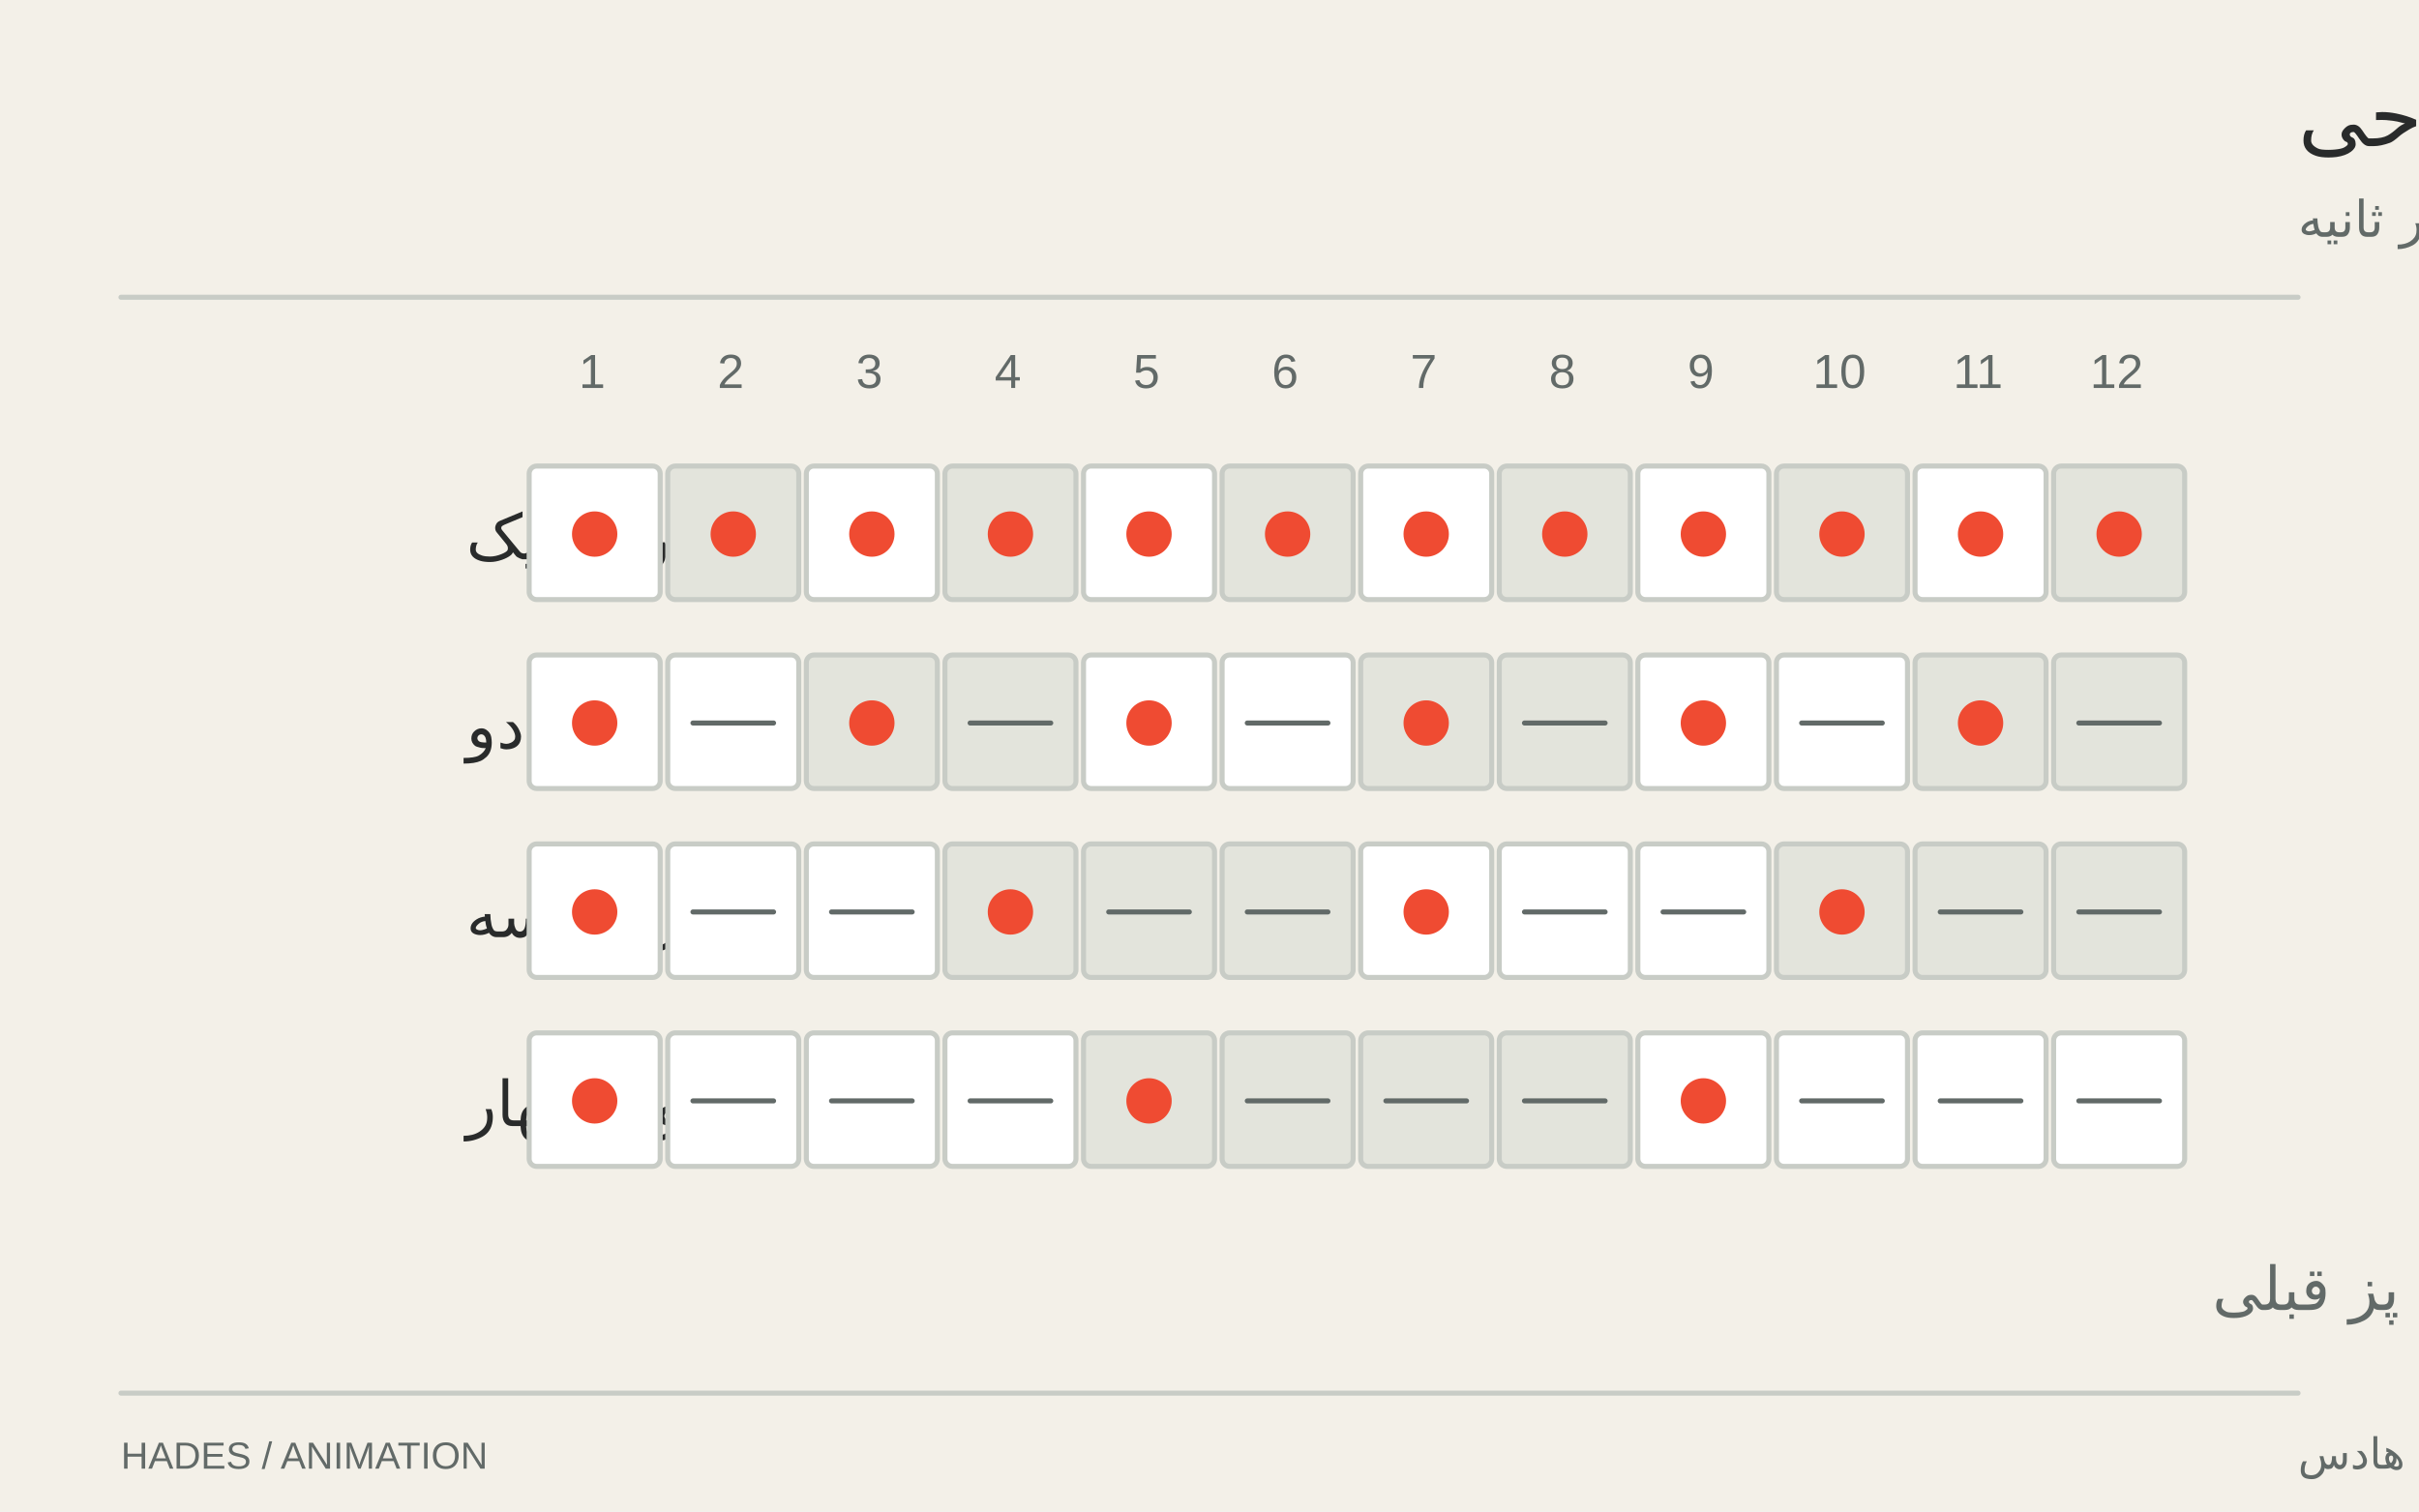
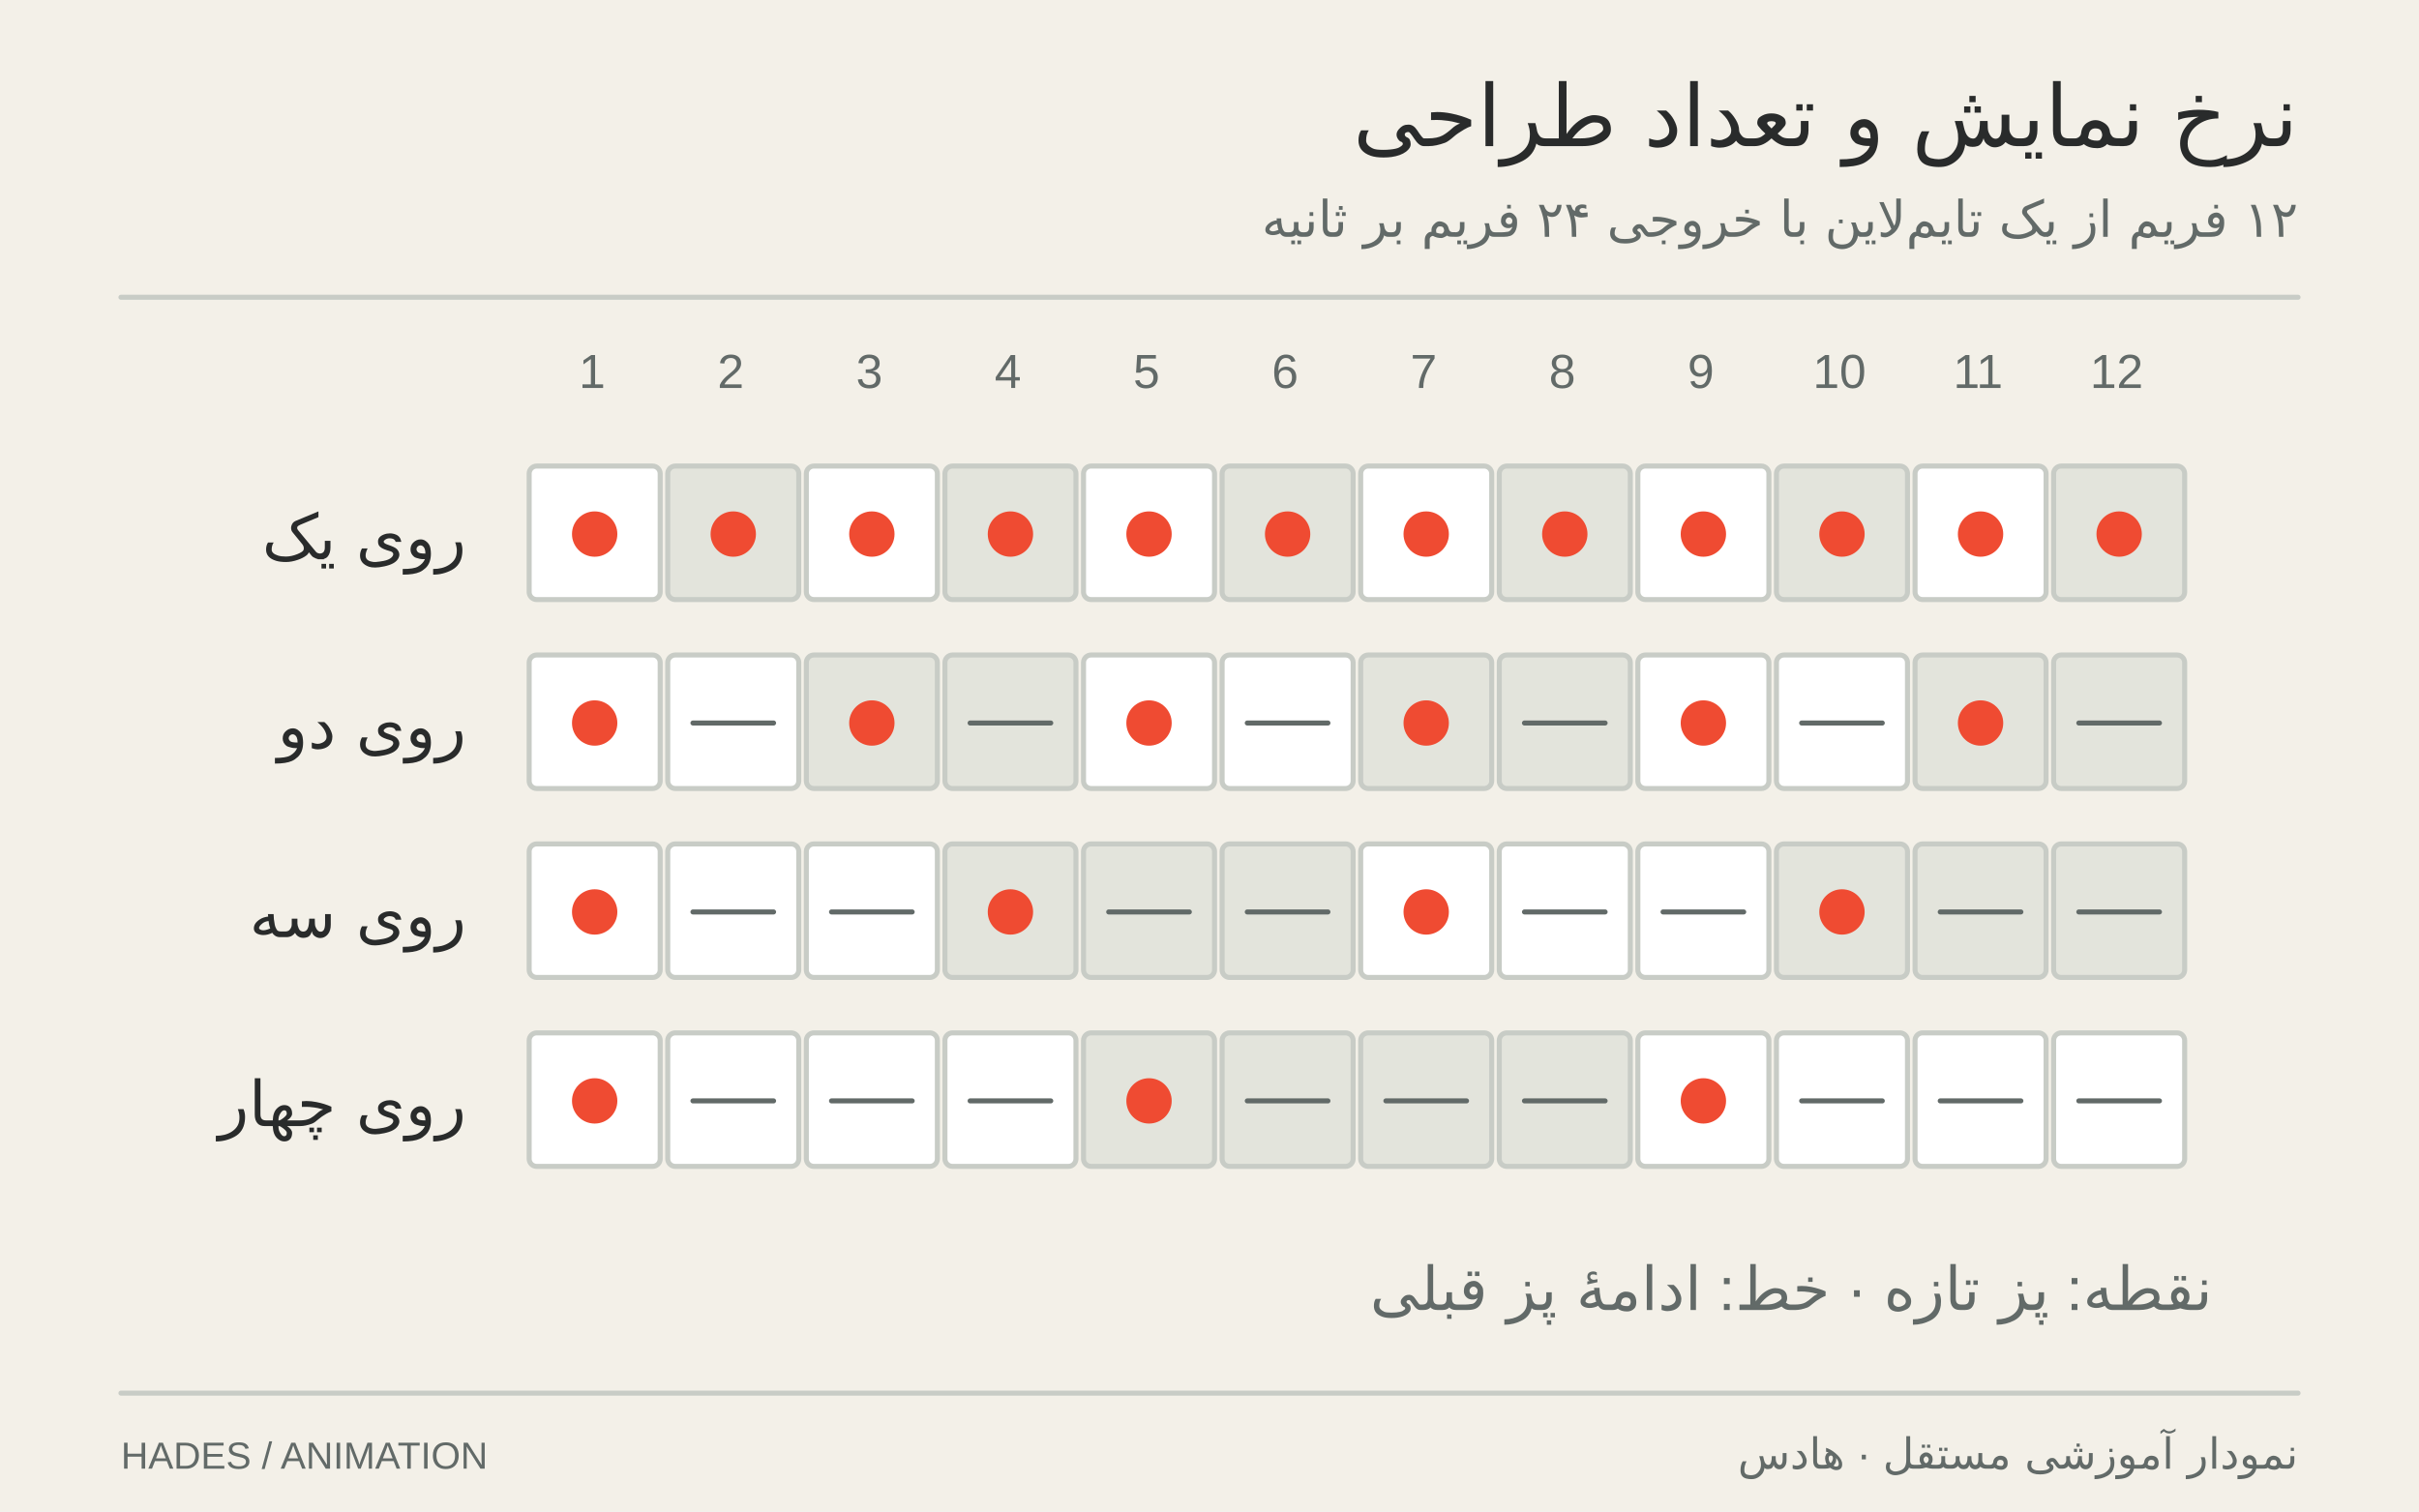
<svg xmlns="http://www.w3.org/2000/svg" width="960" height="600" viewBox="0 0 960 600" role="img" aria-label="نرخ نمایش و تعداد طراحی">
  <rect width="960" height="600" fill="#F3F0E8" />
  <g font-family="Tahoma,Arial,sans-serif">
-     <text x="912" y="58" font-size="34" fill="#292B2B" text-anchor="end" direction="rtl" unicode-bidi="plaintext">نرخ نمایش و تعداد طراحی</text>
-     <text x="912" y="94" font-size="20" fill="#626A68" text-anchor="end" direction="rtl" unicode-bidi="plaintext">۱۲ فریم از یک تایم‌لاین با خروجی ۲۴ فریم بر ثانیه</text>
+     <text x="912" y="58" font-size="34" fill="#292B2B" text-anchor="start" direction="rtl" unicode-bidi="plaintext">نرخ نمایش و تعداد طراحی</text>
+     <text x="912" y="94" font-size="20" fill="#626A68" text-anchor="start" direction="rtl" unicode-bidi="plaintext">۱۲ فریم از یک تایم‌لاین با خروجی ۲۴ فریم بر ثانیه</text>
    <line x1="48" y1="118" x2="912" y2="118" stroke="#C8CCC6" stroke-width="2" stroke-linecap="round" />
    <text x="235" y="154" font-size="19" fill="#626A68" text-anchor="middle" direction="ltr" unicode-bidi="plaintext">1</text>
    <text x="290" y="154" font-size="19" fill="#626A68" text-anchor="middle" direction="ltr" unicode-bidi="plaintext">2</text>
    <text x="345" y="154" font-size="19" fill="#626A68" text-anchor="middle" direction="ltr" unicode-bidi="plaintext">3</text>
    <text x="400" y="154" font-size="19" fill="#626A68" text-anchor="middle" direction="ltr" unicode-bidi="plaintext">4</text>
    <text x="455" y="154" font-size="19" fill="#626A68" text-anchor="middle" direction="ltr" unicode-bidi="plaintext">5</text>
    <text x="510" y="154" font-size="19" fill="#626A68" text-anchor="middle" direction="ltr" unicode-bidi="plaintext">6</text>
    <text x="565" y="154" font-size="19" fill="#626A68" text-anchor="middle" direction="ltr" unicode-bidi="plaintext">7</text>
    <text x="620" y="154" font-size="19" fill="#626A68" text-anchor="middle" direction="ltr" unicode-bidi="plaintext">8</text>
    <text x="675" y="154" font-size="19" fill="#626A68" text-anchor="middle" direction="ltr" unicode-bidi="plaintext">9</text>
    <text x="730" y="154" font-size="19" fill="#626A68" text-anchor="middle" direction="ltr" unicode-bidi="plaintext">10</text>
    <text x="785" y="154" font-size="19" fill="#626A68" text-anchor="middle" direction="ltr" unicode-bidi="plaintext">11</text>
    <text x="840" y="154" font-size="19" fill="#626A68" text-anchor="middle" direction="ltr" unicode-bidi="plaintext">12</text>
-     <text x="185" y="222" font-size="25" fill="#292B2B" text-anchor="end" direction="rtl" unicode-bidi="plaintext">روی یک</text>
+     <text x="185" y="222" font-size="25" fill="#292B2B" text-anchor="start" direction="rtl" unicode-bidi="plaintext">روی یک</text>
    <rect x="210" y="185" width="52" height="53" rx="3" fill="#fff" stroke="#C8CCC6" stroke-width="2" />
    <circle cx="236" cy="212" r="9" fill="#EF4B32" stroke="none" stroke-width="2" />
    <rect x="265" y="185" width="52" height="53" rx="3" fill="#E3E4DC" stroke="#C8CCC6" stroke-width="2" />
    <circle cx="291" cy="212" r="9" fill="#EF4B32" stroke="none" stroke-width="2" />
    <rect x="320" y="185" width="52" height="53" rx="3" fill="#fff" stroke="#C8CCC6" stroke-width="2" />
    <circle cx="346" cy="212" r="9" fill="#EF4B32" stroke="none" stroke-width="2" />
    <rect x="375" y="185" width="52" height="53" rx="3" fill="#E3E4DC" stroke="#C8CCC6" stroke-width="2" />
    <circle cx="401" cy="212" r="9" fill="#EF4B32" stroke="none" stroke-width="2" />
    <rect x="430" y="185" width="52" height="53" rx="3" fill="#fff" stroke="#C8CCC6" stroke-width="2" />
    <circle cx="456" cy="212" r="9" fill="#EF4B32" stroke="none" stroke-width="2" />
    <rect x="485" y="185" width="52" height="53" rx="3" fill="#E3E4DC" stroke="#C8CCC6" stroke-width="2" />
    <circle cx="511" cy="212" r="9" fill="#EF4B32" stroke="none" stroke-width="2" />
    <rect x="540" y="185" width="52" height="53" rx="3" fill="#fff" stroke="#C8CCC6" stroke-width="2" />
    <circle cx="566" cy="212" r="9" fill="#EF4B32" stroke="none" stroke-width="2" />
    <rect x="595" y="185" width="52" height="53" rx="3" fill="#E3E4DC" stroke="#C8CCC6" stroke-width="2" />
    <circle cx="621" cy="212" r="9" fill="#EF4B32" stroke="none" stroke-width="2" />
    <rect x="650" y="185" width="52" height="53" rx="3" fill="#fff" stroke="#C8CCC6" stroke-width="2" />
    <circle cx="676" cy="212" r="9" fill="#EF4B32" stroke="none" stroke-width="2" />
    <rect x="705" y="185" width="52" height="53" rx="3" fill="#E3E4DC" stroke="#C8CCC6" stroke-width="2" />
    <circle cx="731" cy="212" r="9" fill="#EF4B32" stroke="none" stroke-width="2" />
    <rect x="760" y="185" width="52" height="53" rx="3" fill="#fff" stroke="#C8CCC6" stroke-width="2" />
    <circle cx="786" cy="212" r="9" fill="#EF4B32" stroke="none" stroke-width="2" />
    <rect x="815" y="185" width="52" height="53" rx="3" fill="#E3E4DC" stroke="#C8CCC6" stroke-width="2" />
    <circle cx="841" cy="212" r="9" fill="#EF4B32" stroke="none" stroke-width="2" />
-     <text x="185" y="297" font-size="25" fill="#292B2B" text-anchor="end" direction="rtl" unicode-bidi="plaintext">روی دو</text>
+     <text x="185" y="297" font-size="25" fill="#292B2B" text-anchor="start" direction="rtl" unicode-bidi="plaintext">روی دو</text>
    <rect x="210" y="260" width="52" height="53" rx="3" fill="#fff" stroke="#C8CCC6" stroke-width="2" />
    <circle cx="236" cy="287" r="9" fill="#EF4B32" stroke="none" stroke-width="2" />
    <rect x="265" y="260" width="52" height="53" rx="3" fill="#fff" stroke="#C8CCC6" stroke-width="2" />
    <line x1="275" y1="287" x2="307" y2="287" stroke="#626A68" stroke-width="2" stroke-linecap="round" />
    <rect x="320" y="260" width="52" height="53" rx="3" fill="#E3E4DC" stroke="#C8CCC6" stroke-width="2" />
    <circle cx="346" cy="287" r="9" fill="#EF4B32" stroke="none" stroke-width="2" />
    <rect x="375" y="260" width="52" height="53" rx="3" fill="#E3E4DC" stroke="#C8CCC6" stroke-width="2" />
    <line x1="385" y1="287" x2="417" y2="287" stroke="#626A68" stroke-width="2" stroke-linecap="round" />
    <rect x="430" y="260" width="52" height="53" rx="3" fill="#fff" stroke="#C8CCC6" stroke-width="2" />
    <circle cx="456" cy="287" r="9" fill="#EF4B32" stroke="none" stroke-width="2" />
    <rect x="485" y="260" width="52" height="53" rx="3" fill="#fff" stroke="#C8CCC6" stroke-width="2" />
    <line x1="495" y1="287" x2="527" y2="287" stroke="#626A68" stroke-width="2" stroke-linecap="round" />
    <rect x="540" y="260" width="52" height="53" rx="3" fill="#E3E4DC" stroke="#C8CCC6" stroke-width="2" />
    <circle cx="566" cy="287" r="9" fill="#EF4B32" stroke="none" stroke-width="2" />
    <rect x="595" y="260" width="52" height="53" rx="3" fill="#E3E4DC" stroke="#C8CCC6" stroke-width="2" />
    <line x1="605" y1="287" x2="637" y2="287" stroke="#626A68" stroke-width="2" stroke-linecap="round" />
    <rect x="650" y="260" width="52" height="53" rx="3" fill="#fff" stroke="#C8CCC6" stroke-width="2" />
    <circle cx="676" cy="287" r="9" fill="#EF4B32" stroke="none" stroke-width="2" />
    <rect x="705" y="260" width="52" height="53" rx="3" fill="#fff" stroke="#C8CCC6" stroke-width="2" />
    <line x1="715" y1="287" x2="747" y2="287" stroke="#626A68" stroke-width="2" stroke-linecap="round" />
    <rect x="760" y="260" width="52" height="53" rx="3" fill="#E3E4DC" stroke="#C8CCC6" stroke-width="2" />
    <circle cx="786" cy="287" r="9" fill="#EF4B32" stroke="none" stroke-width="2" />
    <rect x="815" y="260" width="52" height="53" rx="3" fill="#E3E4DC" stroke="#C8CCC6" stroke-width="2" />
    <line x1="825" y1="287" x2="857" y2="287" stroke="#626A68" stroke-width="2" stroke-linecap="round" />
-     <text x="185" y="372" font-size="25" fill="#292B2B" text-anchor="end" direction="rtl" unicode-bidi="plaintext">روی سه</text>
+     <text x="185" y="372" font-size="25" fill="#292B2B" text-anchor="start" direction="rtl" unicode-bidi="plaintext">روی سه</text>
    <rect x="210" y="335" width="52" height="53" rx="3" fill="#fff" stroke="#C8CCC6" stroke-width="2" />
    <circle cx="236" cy="362" r="9" fill="#EF4B32" stroke="none" stroke-width="2" />
    <rect x="265" y="335" width="52" height="53" rx="3" fill="#fff" stroke="#C8CCC6" stroke-width="2" />
    <line x1="275" y1="362" x2="307" y2="362" stroke="#626A68" stroke-width="2" stroke-linecap="round" />
    <rect x="320" y="335" width="52" height="53" rx="3" fill="#fff" stroke="#C8CCC6" stroke-width="2" />
    <line x1="330" y1="362" x2="362" y2="362" stroke="#626A68" stroke-width="2" stroke-linecap="round" />
    <rect x="375" y="335" width="52" height="53" rx="3" fill="#E3E4DC" stroke="#C8CCC6" stroke-width="2" />
    <circle cx="401" cy="362" r="9" fill="#EF4B32" stroke="none" stroke-width="2" />
    <rect x="430" y="335" width="52" height="53" rx="3" fill="#E3E4DC" stroke="#C8CCC6" stroke-width="2" />
    <line x1="440" y1="362" x2="472" y2="362" stroke="#626A68" stroke-width="2" stroke-linecap="round" />
    <rect x="485" y="335" width="52" height="53" rx="3" fill="#E3E4DC" stroke="#C8CCC6" stroke-width="2" />
    <line x1="495" y1="362" x2="527" y2="362" stroke="#626A68" stroke-width="2" stroke-linecap="round" />
    <rect x="540" y="335" width="52" height="53" rx="3" fill="#fff" stroke="#C8CCC6" stroke-width="2" />
    <circle cx="566" cy="362" r="9" fill="#EF4B32" stroke="none" stroke-width="2" />
    <rect x="595" y="335" width="52" height="53" rx="3" fill="#fff" stroke="#C8CCC6" stroke-width="2" />
    <line x1="605" y1="362" x2="637" y2="362" stroke="#626A68" stroke-width="2" stroke-linecap="round" />
    <rect x="650" y="335" width="52" height="53" rx="3" fill="#fff" stroke="#C8CCC6" stroke-width="2" />
    <line x1="660" y1="362" x2="692" y2="362" stroke="#626A68" stroke-width="2" stroke-linecap="round" />
    <rect x="705" y="335" width="52" height="53" rx="3" fill="#E3E4DC" stroke="#C8CCC6" stroke-width="2" />
    <circle cx="731" cy="362" r="9" fill="#EF4B32" stroke="none" stroke-width="2" />
    <rect x="760" y="335" width="52" height="53" rx="3" fill="#E3E4DC" stroke="#C8CCC6" stroke-width="2" />
    <line x1="770" y1="362" x2="802" y2="362" stroke="#626A68" stroke-width="2" stroke-linecap="round" />
    <rect x="815" y="335" width="52" height="53" rx="3" fill="#E3E4DC" stroke="#C8CCC6" stroke-width="2" />
    <line x1="825" y1="362" x2="857" y2="362" stroke="#626A68" stroke-width="2" stroke-linecap="round" />
-     <text x="185" y="447" font-size="25" fill="#292B2B" text-anchor="end" direction="rtl" unicode-bidi="plaintext">روی چهار</text>
+     <text x="185" y="447" font-size="25" fill="#292B2B" text-anchor="start" direction="rtl" unicode-bidi="plaintext">روی چهار</text>
    <rect x="210" y="410" width="52" height="53" rx="3" fill="#fff" stroke="#C8CCC6" stroke-width="2" />
    <circle cx="236" cy="437" r="9" fill="#EF4B32" stroke="none" stroke-width="2" />
    <rect x="265" y="410" width="52" height="53" rx="3" fill="#fff" stroke="#C8CCC6" stroke-width="2" />
    <line x1="275" y1="437" x2="307" y2="437" stroke="#626A68" stroke-width="2" stroke-linecap="round" />
    <rect x="320" y="410" width="52" height="53" rx="3" fill="#fff" stroke="#C8CCC6" stroke-width="2" />
    <line x1="330" y1="437" x2="362" y2="437" stroke="#626A68" stroke-width="2" stroke-linecap="round" />
    <rect x="375" y="410" width="52" height="53" rx="3" fill="#fff" stroke="#C8CCC6" stroke-width="2" />
    <line x1="385" y1="437" x2="417" y2="437" stroke="#626A68" stroke-width="2" stroke-linecap="round" />
    <rect x="430" y="410" width="52" height="53" rx="3" fill="#E3E4DC" stroke="#C8CCC6" stroke-width="2" />
    <circle cx="456" cy="437" r="9" fill="#EF4B32" stroke="none" stroke-width="2" />
    <rect x="485" y="410" width="52" height="53" rx="3" fill="#E3E4DC" stroke="#C8CCC6" stroke-width="2" />
    <line x1="495" y1="437" x2="527" y2="437" stroke="#626A68" stroke-width="2" stroke-linecap="round" />
    <rect x="540" y="410" width="52" height="53" rx="3" fill="#E3E4DC" stroke="#C8CCC6" stroke-width="2" />
    <line x1="550" y1="437" x2="582" y2="437" stroke="#626A68" stroke-width="2" stroke-linecap="round" />
    <rect x="595" y="410" width="52" height="53" rx="3" fill="#E3E4DC" stroke="#C8CCC6" stroke-width="2" />
    <line x1="605" y1="437" x2="637" y2="437" stroke="#626A68" stroke-width="2" stroke-linecap="round" />
    <rect x="650" y="410" width="52" height="53" rx="3" fill="#fff" stroke="#C8CCC6" stroke-width="2" />
    <circle cx="676" cy="437" r="9" fill="#EF4B32" stroke="none" stroke-width="2" />
    <rect x="705" y="410" width="52" height="53" rx="3" fill="#fff" stroke="#C8CCC6" stroke-width="2" />
    <line x1="715" y1="437" x2="747" y2="437" stroke="#626A68" stroke-width="2" stroke-linecap="round" />
    <rect x="760" y="410" width="52" height="53" rx="3" fill="#fff" stroke="#C8CCC6" stroke-width="2" />
    <line x1="770" y1="437" x2="802" y2="437" stroke="#626A68" stroke-width="2" stroke-linecap="round" />
    <rect x="815" y="410" width="52" height="53" rx="3" fill="#fff" stroke="#C8CCC6" stroke-width="2" />
    <line x1="825" y1="437" x2="857" y2="437" stroke="#626A68" stroke-width="2" stroke-linecap="round" />
-     <text x="878" y="520" font-size="24" fill="#626A68" text-anchor="end" direction="rtl" unicode-bidi="plaintext">نقطه: پز تازه  ·  خط: ادامهٔ پز قبلی</text>
+     <text x="878" y="520" font-size="24" fill="#626A68" text-anchor="start" direction="rtl" unicode-bidi="plaintext">نقطه: پز تازه  ·  خط: ادامهٔ پز قبلی</text>
    <line x1="48" y1="553" x2="912" y2="553" stroke="#C8CCC6" stroke-width="2" stroke-linecap="round" />
-     <text x="912" y="583" font-size="17" fill="#626A68" text-anchor="end" direction="rtl" unicode-bidi="plaintext">نمودار آموزشی مستقل · هادس</text>
+     <text x="912" y="583" font-size="17" fill="#626A68" text-anchor="start" direction="rtl" unicode-bidi="plaintext">نمودار آموزشی مستقل · هادس</text>
    <text x="48" y="583" font-size="15" fill="#626A68" text-anchor="start" direction="ltr" unicode-bidi="plaintext">HADES / ANIMATION</text>
  </g>
</svg>
